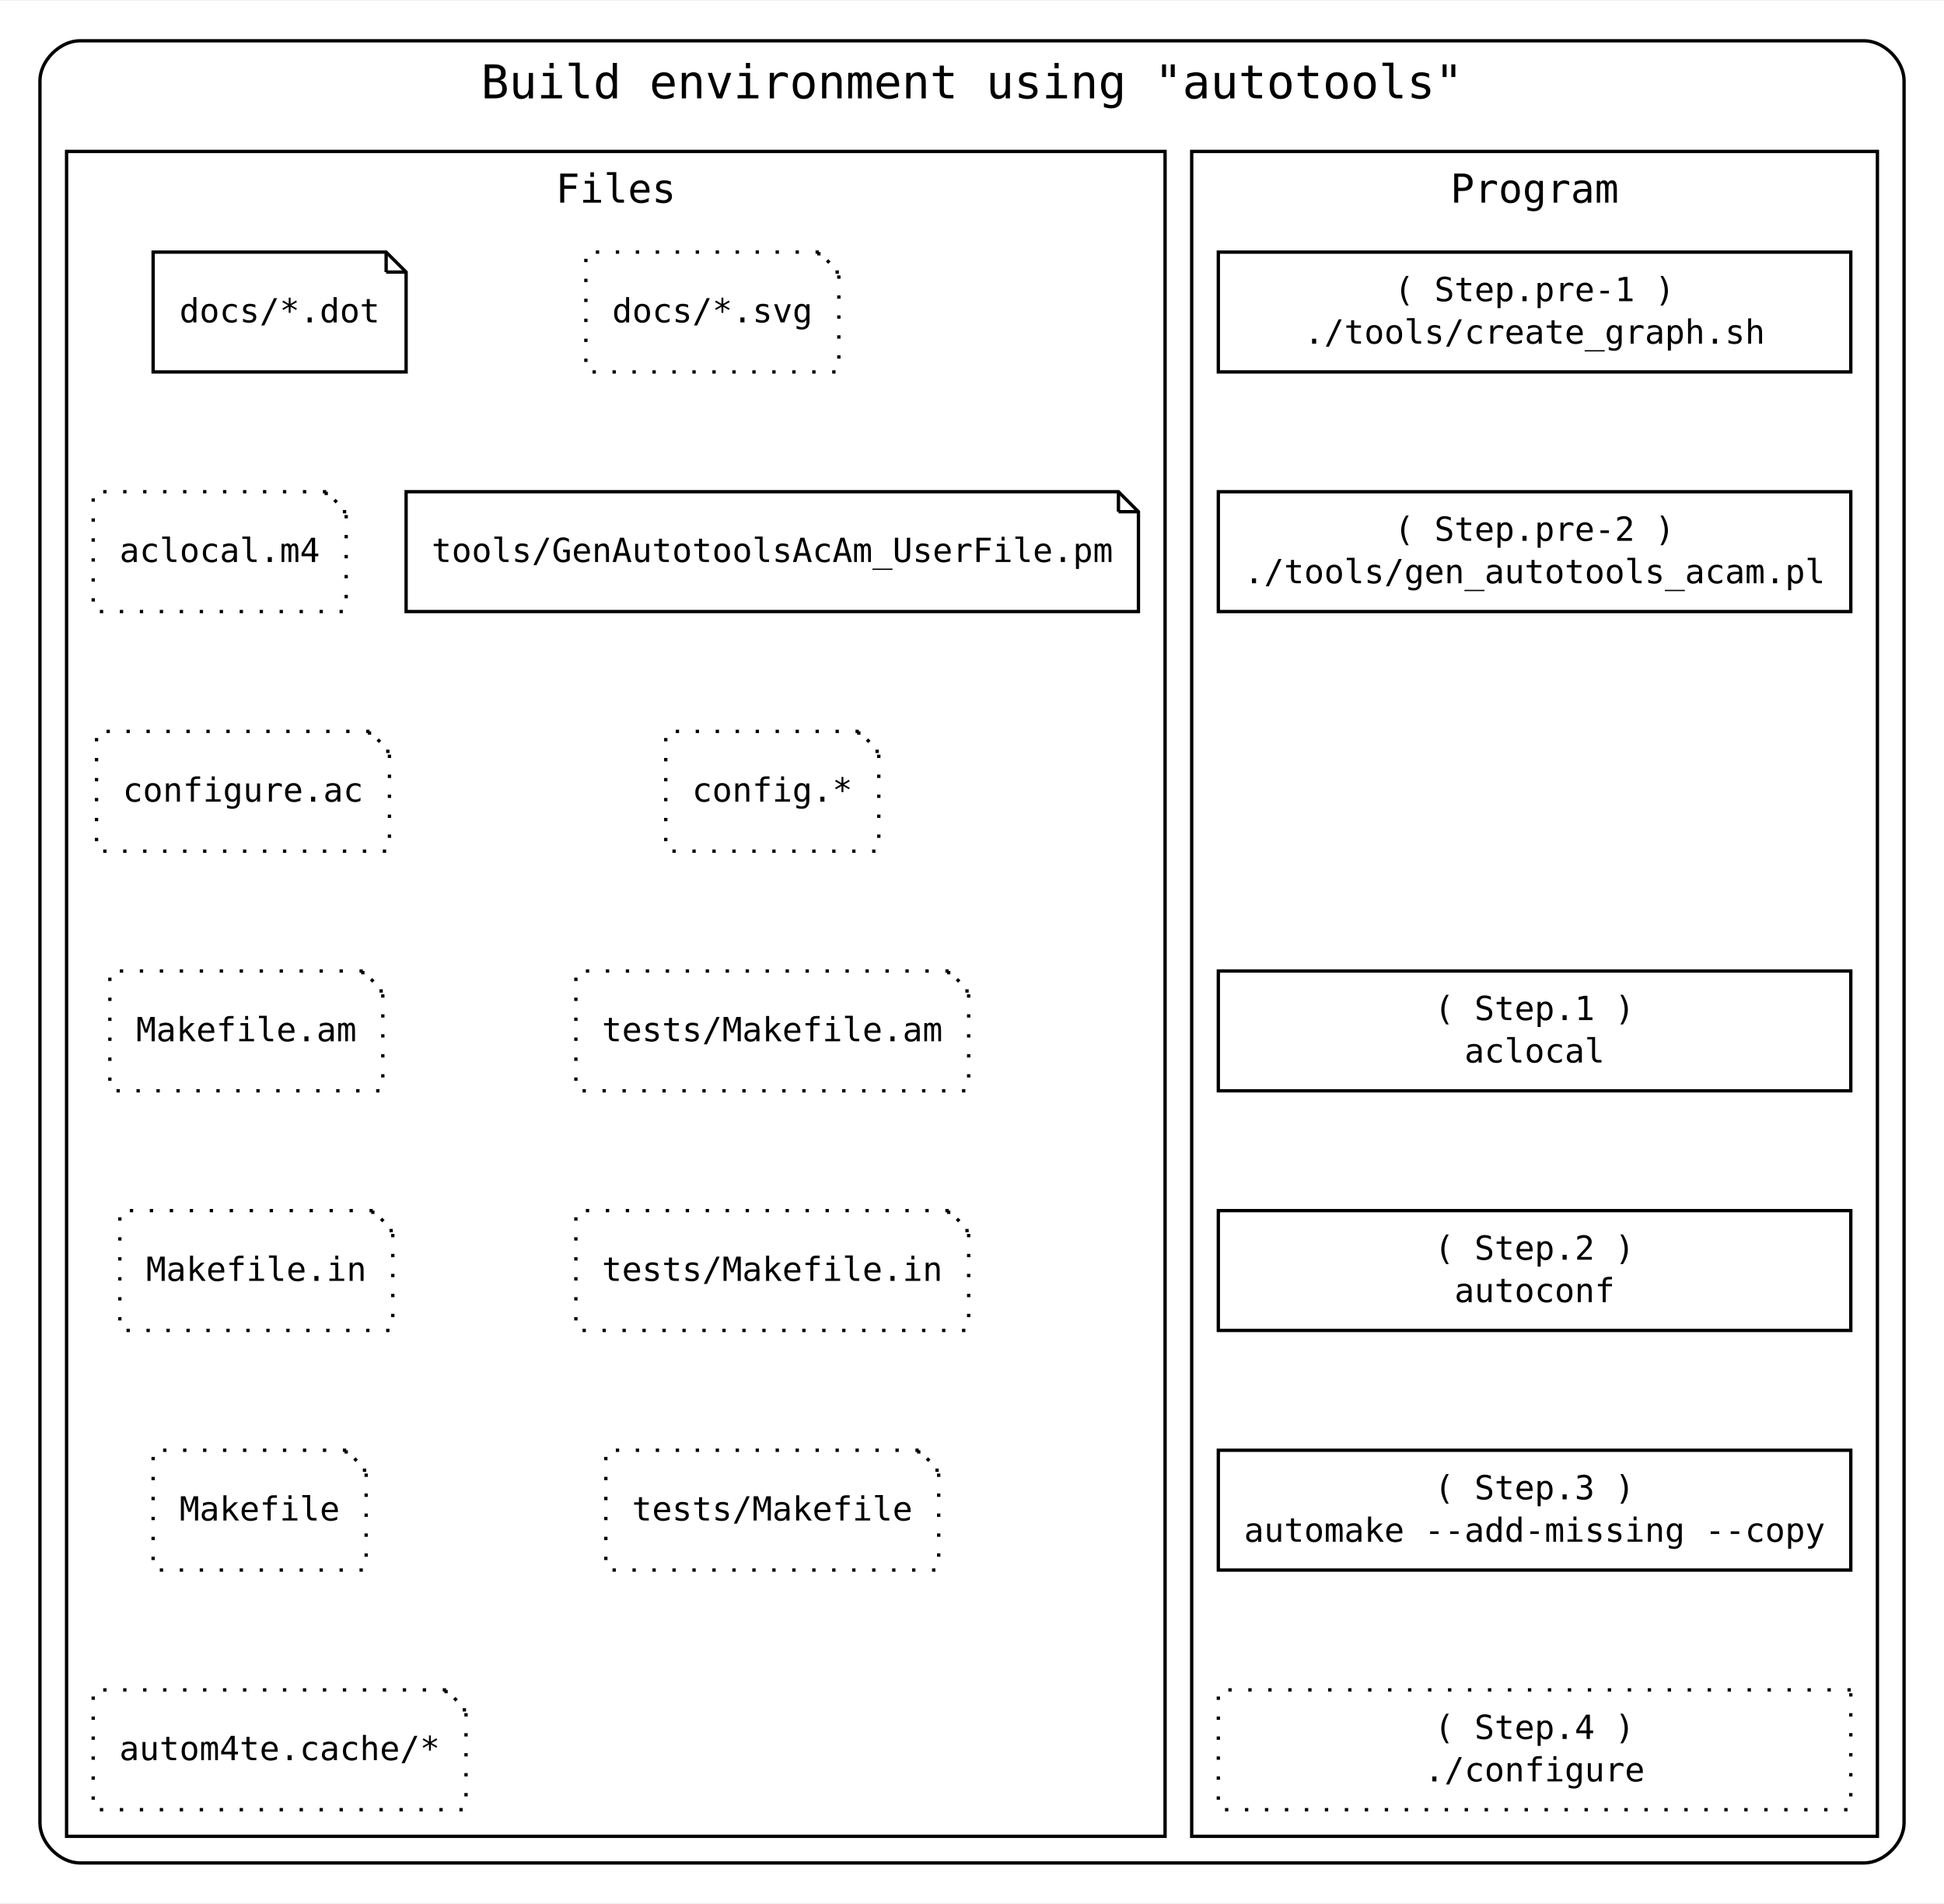
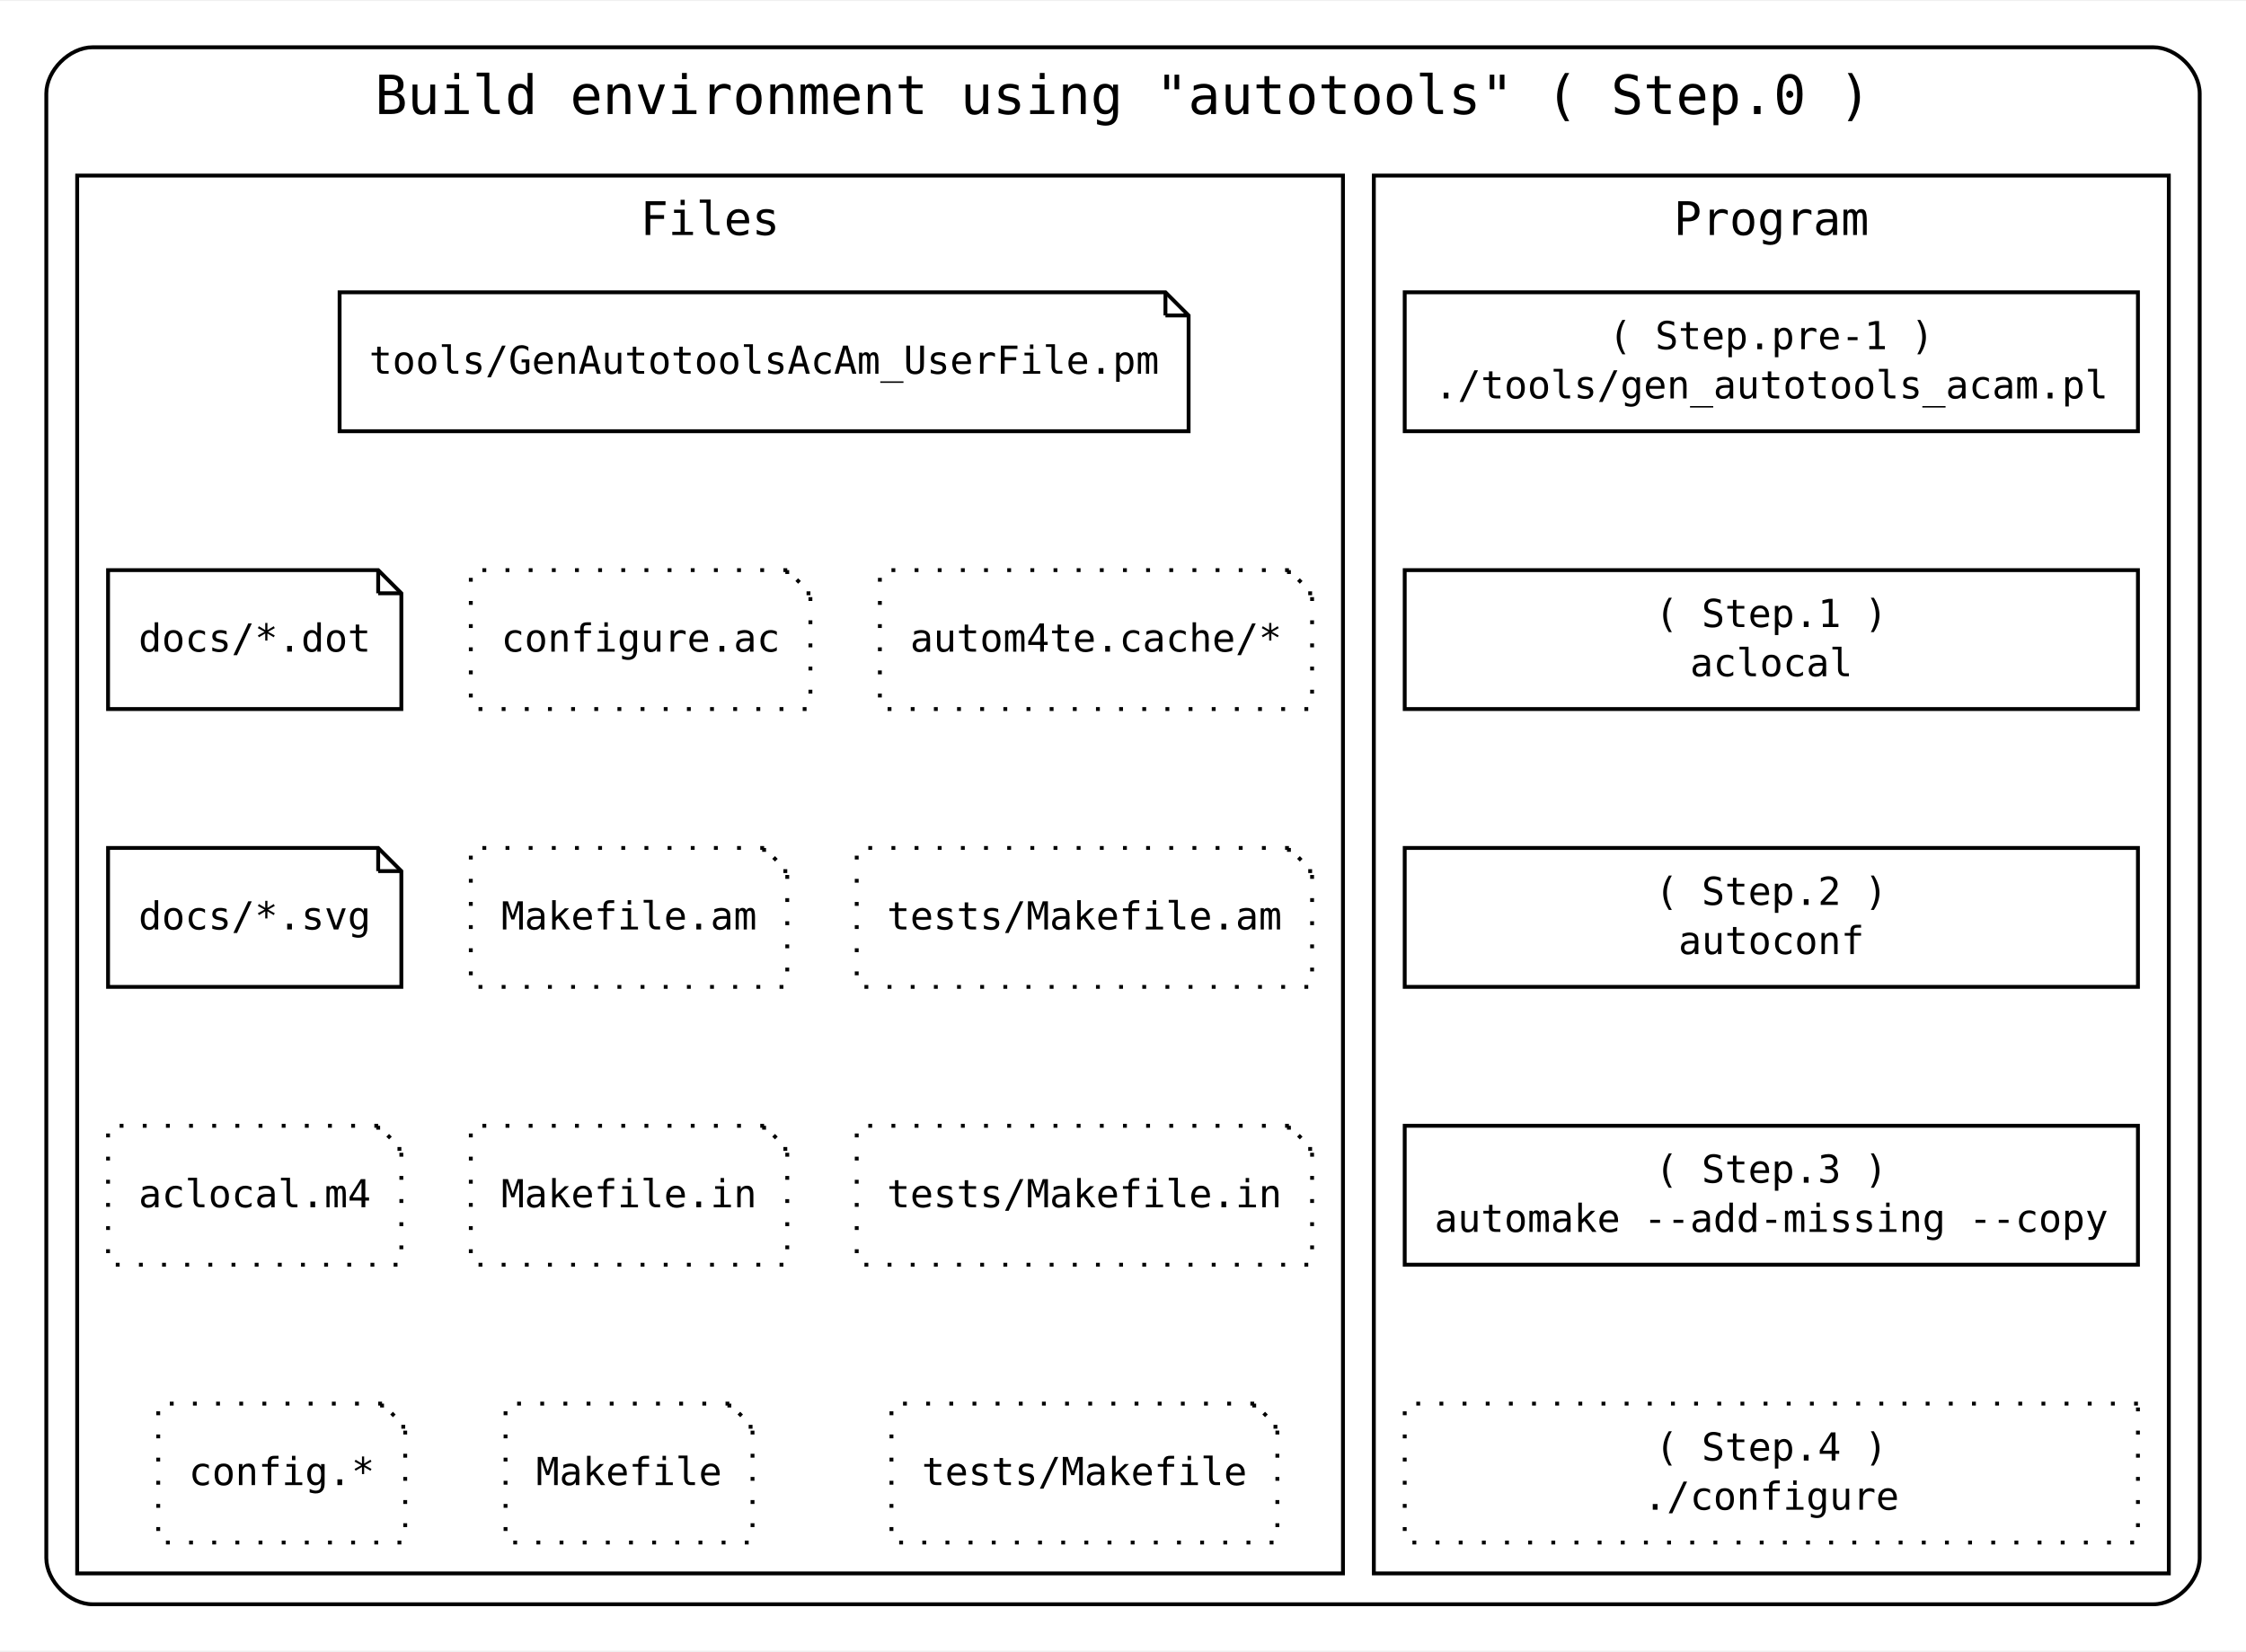
- <svg xmlns="http://www.w3.org/2000/svg" width="584pt" height="572pt" viewBox="0.00 0.00 584.00 571.50">
-   <g id="graph0" class="graph" transform="scale(1 1) rotate(0) translate(4 567.5)">
-     <polygon fill="white" stroke="none" points="-4,4 -4,-567.5 580,-567.5 580,4 -4,4" />
+ <svg xmlns="http://www.w3.org/2000/svg" width="582pt" height="428pt" viewBox="0.00 0.00 582.00 427.50">
+   <g id="graph0" class="graph" transform="scale(1 1) rotate(0) translate(4 423.5)">
+     <polygon fill="white" stroke="none" points="-4,4 -4,-423.5 578,-423.5 578,4 -4,4" />
    <g id="clust1" class="cluster">
-       <path fill="none" stroke="black" d="M20,-8C20,-8 556,-8 556,-8 562,-8 568,-14 568,-20 568,-20 568,-543.5 568,-543.5 568,-549.5 562,-555.5 556,-555.5 556,-555.5 20,-555.5 20,-555.5 14,-555.5 8,-549.5 8,-543.5 8,-543.5 8,-20 8,-20 8,-14 14,-8 20,-8" />
-       <text text-anchor="middle" x="288" y="-538.2" font-family="monospace" font-size="14.00">Build environment using "autotools"</text>
+       <path fill="none" stroke="black" d="M20,-8C20,-8 554,-8 554,-8 560,-8 566,-14 566,-20 566,-20 566,-399.5 566,-399.5 566,-405.5 560,-411.5 554,-411.5 554,-411.5 20,-411.5 20,-411.5 14,-411.5 8,-405.5 8,-399.5 8,-399.5 8,-20 8,-20 8,-14 14,-8 20,-8" />
+       <text text-anchor="middle" x="287" y="-394.2" font-family="monospace" font-size="14.00">Build environment using "autotools" ( Step.0 )</text>
    </g>
    <g id="clust2" class="cluster">
-       <polygon fill="none" stroke="black" points="354,-16 354,-522.25 560,-522.25 560,-16 354,-16" />
-       <text text-anchor="middle" x="457" y="-506.85" font-family="monospace" font-size="12.00">Program</text>
+       <polygon fill="none" stroke="black" points="352,-16 352,-378.25 558,-378.25 558,-16 352,-16" />
+       <text text-anchor="middle" x="455" y="-362.85" font-family="monospace" font-size="12.00">Program</text>
    </g>
    <g id="clust4" class="cluster">
-       <polygon fill="none" stroke="black" points="16,-16 16,-522.25 346,-522.25 346,-16 16,-16" />
-       <text text-anchor="middle" x="181" y="-506.85" font-family="monospace" font-size="12.00">Files</text>
+       <polygon fill="none" stroke="black" points="16,-16 16,-378.25 344,-378.25 344,-16 16,-16" />
+       <text text-anchor="middle" x="180" y="-362.85" font-family="monospace" font-size="12.00">Files</text>
    </g>
    <g id="node1" class="node">
-       <polygon fill="none" stroke="black" points="552,-492 362,-492 362,-456 552,-456 552,-492" />
-       <text text-anchor="middle" x="457" y="-477.25" font-family="monospace" font-size="10.00">( Step.pre-1 )</text>
-       <text text-anchor="middle" x="457" y="-464.5" font-family="monospace" font-size="10.00">./tools/create_graph.sh      </text>
+       <polygon fill="none" stroke="black" points="550,-348 360,-348 360,-312 550,-312 550,-348" />
+       <text text-anchor="middle" x="455" y="-333.25" font-family="monospace" font-size="10.00">( Step.pre-1 )</text>
+       <text text-anchor="middle" x="455" y="-320.5" font-family="monospace" font-size="10.00">./tools/gen_autotools_acam.pl</text>
    </g>
    <g id="node2" class="node">
-       <polygon fill="none" stroke="black" points="552,-420 362,-420 362,-384 552,-384 552,-420" />
-       <text text-anchor="middle" x="457" y="-405.25" font-family="monospace" font-size="10.00">( Step.pre-2 )</text>
-       <text text-anchor="middle" x="457" y="-392.5" font-family="monospace" font-size="10.00">./tools/gen_autotools_acam.pl</text>
+       <polygon fill="none" stroke="black" points="550,-276 360,-276 360,-240 550,-240 550,-276" />
+       <text text-anchor="middle" x="455" y="-261.25" font-family="monospace" font-size="10.00">( Step.1 )</text>
+       <text text-anchor="middle" x="455" y="-248.5" font-family="monospace" font-size="10.00">aclocal                      </text>
+     </g>
+     <g id="node3" class="node">
+       <polygon fill="none" stroke="black" points="550,-204 360,-204 360,-168 550,-168 550,-204" />
+       <text text-anchor="middle" x="455" y="-189.25" font-family="monospace" font-size="10.00">( Step.2 )</text>
+       <text text-anchor="middle" x="455" y="-176.5" font-family="monospace" font-size="10.00">autoconf                     </text>
    </g>
    <g id="node4" class="node">
-       <polygon fill="none" stroke="black" points="552,-276 362,-276 362,-240 552,-240 552,-276" />
-       <text text-anchor="middle" x="457" y="-261.25" font-family="monospace" font-size="10.00">( Step.1 )</text>
-       <text text-anchor="middle" x="457" y="-248.5" font-family="monospace" font-size="10.00">aclocal                      </text>
+       <polygon fill="none" stroke="black" points="550,-132 360,-132 360,-96 550,-96 550,-132" />
+       <text text-anchor="middle" x="455" y="-117.25" font-family="monospace" font-size="10.00">( Step.3 )</text>
+       <text text-anchor="middle" x="455" y="-104.5" font-family="monospace" font-size="10.00">automake --add-missing --copy</text>
    </g>
    <g id="node5" class="node">
-       <polygon fill="none" stroke="black" points="552,-204 362,-204 362,-168 552,-168 552,-204" />
-       <text text-anchor="middle" x="457" y="-189.25" font-family="monospace" font-size="10.00">( Step.2 )</text>
-       <text text-anchor="middle" x="457" y="-176.5" font-family="monospace" font-size="10.00">autoconf                     </text>
+       <polygon fill="none" stroke="black" stroke-dasharray="1,5" points="550,-60 360,-60 360,-24 550,-24 550,-60" />
+       <text text-anchor="middle" x="455" y="-45.25" font-family="monospace" font-size="10.00">( Step.4 )</text>
+       <text text-anchor="middle" x="455" y="-32.5" font-family="monospace" font-size="10.00">./configure                  </text>
    </g>
    <g id="node6" class="node">
-       <polygon fill="none" stroke="black" points="552,-132 362,-132 362,-96 552,-96 552,-132" />
-       <text text-anchor="middle" x="457" y="-117.25" font-family="monospace" font-size="10.00">( Step.3 )</text>
-       <text text-anchor="middle" x="457" y="-104.5" font-family="monospace" font-size="10.00">automake --add-missing --copy</text>
+       <polygon fill="none" stroke="black" points="298,-348 84,-348 84,-312 304,-312 304,-342 298,-348" />
+       <polyline fill="none" stroke="black" points="298,-348 298,-342" />
+       <polyline fill="none" stroke="black" points="304,-342 298,-342" />
+       <text text-anchor="middle" x="194" y="-326.88" font-family="monospace" font-size="10.00">tools/GenAutotoolsAcAm_UserFile.pm</text>
    </g>
    <g id="node7" class="node">
-       <polygon fill="none" stroke="black" stroke-dasharray="1,5" points="552,-60 362,-60 362,-24 552,-24 552,-60" />
-       <text text-anchor="middle" x="457" y="-45.25" font-family="monospace" font-size="10.00">( Step.4 )</text>
-       <text text-anchor="middle" x="457" y="-32.5" font-family="monospace" font-size="10.00">./configure                  </text>
+       <polygon fill="none" stroke="black" points="94,-276 24,-276 24,-240 100,-240 100,-270 94,-276" />
+       <polyline fill="none" stroke="black" points="94,-276 94,-270" />
+       <polyline fill="none" stroke="black" points="100,-270 94,-270" />
+       <text text-anchor="middle" x="62" y="-254.88" font-family="monospace" font-size="10.00">docs/*.dot</text>
+     </g>
+     <g id="node11" class="node">
+       <polygon fill="none" stroke="black" stroke-dasharray="1,5" points="200,-276 118,-276 118,-240 206,-240 206,-270 200,-276" />
+       <polyline fill="none" stroke="black" stroke-dasharray="1,5" points="200,-276 200,-270" />
+       <polyline fill="none" stroke="black" stroke-dasharray="1,5" points="206,-270 200,-270" />
+       <text text-anchor="middle" x="162" y="-254.88" font-family="monospace" font-size="10.00">configure.ac</text>
+     </g>
+     <g id="node15" class="node">
+       <polygon fill="none" stroke="black" stroke-dasharray="1,5" points="330,-276 224,-276 224,-240 336,-240 336,-270 330,-276" />
+       <polyline fill="none" stroke="black" stroke-dasharray="1,5" points="330,-276 330,-270" />
+       <polyline fill="none" stroke="black" stroke-dasharray="1,5" points="336,-270 330,-270" />
+       <text text-anchor="middle" x="280" y="-254.88" font-family="monospace" font-size="10.00">autom4te.cache/*</text>
    </g>
    <g id="node8" class="node">
-       <polygon fill="none" stroke="black" points="112,-492 42,-492 42,-456 118,-456 118,-486 112,-492" />
-       <polyline fill="none" stroke="black" points="112,-492 112,-486" />
-       <polyline fill="none" stroke="black" points="118,-486 112,-486" />
-       <text text-anchor="middle" x="80" y="-470.88" font-family="monospace" font-size="10.00">docs/*.dot</text>
+       <polygon fill="none" stroke="black" points="94,-204 24,-204 24,-168 100,-168 100,-198 94,-204" />
+       <polyline fill="none" stroke="black" points="94,-204 94,-198" />
+       <polyline fill="none" stroke="black" points="100,-198 94,-198" />
+       <text text-anchor="middle" x="62" y="-182.88" font-family="monospace" font-size="10.00">docs/*.svg</text>
    </g>
    <g id="node9" class="node">
-       <polygon fill="none" stroke="black" stroke-dasharray="1,5" points="94,-420 24,-420 24,-384 100,-384 100,-414 94,-420" />
-       <polyline fill="none" stroke="black" stroke-dasharray="1,5" points="94,-420 94,-414" />
-       <polyline fill="none" stroke="black" stroke-dasharray="1,5" points="100,-414 94,-414" />
-       <text text-anchor="middle" x="62" y="-398.88" font-family="monospace" font-size="10.00">aclocal.m4</text>
+       <polygon fill="none" stroke="black" stroke-dasharray="1,5" points="94,-132 24,-132 24,-96 100,-96 100,-126 94,-132" />
+       <polyline fill="none" stroke="black" stroke-dasharray="1,5" points="94,-132 94,-126" />
+       <polyline fill="none" stroke="black" stroke-dasharray="1,5" points="100,-126 94,-126" />
+       <text text-anchor="middle" x="62" y="-110.88" font-family="monospace" font-size="10.00">aclocal.m4</text>
    </g>
-     <g id="node15" class="node">
-       <polygon fill="none" stroke="black" stroke-dasharray="1,5" points="242,-492 172,-492 172,-456 248,-456 248,-486 242,-492" />
-       <polyline fill="none" stroke="black" stroke-dasharray="1,5" points="242,-492 242,-486" />
-       <polyline fill="none" stroke="black" stroke-dasharray="1,5" points="248,-486 242,-486" />
-       <text text-anchor="middle" x="210" y="-470.88" font-family="monospace" font-size="10.00">docs/*.svg</text>
+     <g id="node12" class="node">
+       <polygon fill="none" stroke="black" stroke-dasharray="1,5" points="194,-204 118,-204 118,-168 200,-168 200,-198 194,-204" />
+       <polyline fill="none" stroke="black" stroke-dasharray="1,5" points="194,-204 194,-198" />
+       <polyline fill="none" stroke="black" stroke-dasharray="1,5" points="200,-198 194,-198" />
+       <text text-anchor="middle" x="159" y="-182.88" font-family="monospace" font-size="10.00">Makefile.am</text>
    </g>
    <g id="node10" class="node">
-       <polygon fill="none" stroke="black" stroke-dasharray="1,5" points="107,-348 25,-348 25,-312 113,-312 113,-342 107,-348" />
-       <polyline fill="none" stroke="black" stroke-dasharray="1,5" points="107,-348 107,-342" />
-       <polyline fill="none" stroke="black" stroke-dasharray="1,5" points="113,-342 107,-342" />
-       <text text-anchor="middle" x="69" y="-326.88" font-family="monospace" font-size="10.00">configure.ac</text>
-     </g>
-     <g id="node11" class="node">
-       <polygon fill="none" stroke="black" stroke-dasharray="1,5" points="105,-276 29,-276 29,-240 111,-240 111,-270 105,-276" />
-       <polyline fill="none" stroke="black" stroke-dasharray="1,5" points="105,-276 105,-270" />
-       <polyline fill="none" stroke="black" stroke-dasharray="1,5" points="111,-270 105,-270" />
-       <text text-anchor="middle" x="70" y="-254.88" font-family="monospace" font-size="10.00">Makefile.am</text>
-     </g>
-     <g id="node12" class="node">
-       <polygon fill="none" stroke="black" stroke-dasharray="1,5" points="108,-204 32,-204 32,-168 114,-168 114,-198 108,-204" />
-       <polyline fill="none" stroke="black" stroke-dasharray="1,5" points="108,-204 108,-198" />
-       <polyline fill="none" stroke="black" stroke-dasharray="1,5" points="114,-198 108,-198" />
-       <text text-anchor="middle" x="73" y="-182.88" font-family="monospace" font-size="10.00">Makefile.in</text>
+       <polygon fill="none" stroke="black" stroke-dasharray="1,5" points="95,-60 37,-60 37,-24 101,-24 101,-54 95,-60" />
+       <polyline fill="none" stroke="black" stroke-dasharray="1,5" points="95,-60 95,-54" />
+       <polyline fill="none" stroke="black" stroke-dasharray="1,5" points="101,-54 95,-54" />
+       <text text-anchor="middle" x="69" y="-38.88" font-family="monospace" font-size="10.00">config.*</text>
    </g>
    <g id="node13" class="node">
-       <polygon fill="none" stroke="black" stroke-dasharray="1,5" points="100,-132 42,-132 42,-96 106,-96 106,-126 100,-132" />
-       <polyline fill="none" stroke="black" stroke-dasharray="1,5" points="100,-132 100,-126" />
-       <polyline fill="none" stroke="black" stroke-dasharray="1,5" points="106,-126 100,-126" />
-       <text text-anchor="middle" x="74" y="-110.88" font-family="monospace" font-size="10.00">Makefile</text>
+       <polygon fill="none" stroke="black" stroke-dasharray="1,5" points="194,-132 118,-132 118,-96 200,-96 200,-126 194,-132" />
+       <polyline fill="none" stroke="black" stroke-dasharray="1,5" points="194,-132 194,-126" />
+       <polyline fill="none" stroke="black" stroke-dasharray="1,5" points="200,-126 194,-126" />
+       <text text-anchor="middle" x="159" y="-110.88" font-family="monospace" font-size="10.00">Makefile.in</text>
    </g>
    <g id="node14" class="node">
-       <polygon fill="none" stroke="black" stroke-dasharray="1,5" points="130,-60 24,-60 24,-24 136,-24 136,-54 130,-60" />
-       <polyline fill="none" stroke="black" stroke-dasharray="1,5" points="130,-60 130,-54" />
-       <polyline fill="none" stroke="black" stroke-dasharray="1,5" points="136,-54 130,-54" />
-       <text text-anchor="middle" x="80" y="-38.88" font-family="monospace" font-size="10.00">autom4te.cache/*</text>
+       <polygon fill="none" stroke="black" stroke-dasharray="1,5" points="185,-60 127,-60 127,-24 191,-24 191,-54 185,-60" />
+       <polyline fill="none" stroke="black" stroke-dasharray="1,5" points="185,-60 185,-54" />
+       <polyline fill="none" stroke="black" stroke-dasharray="1,5" points="191,-54 185,-54" />
+       <text text-anchor="middle" x="159" y="-38.88" font-family="monospace" font-size="10.00">Makefile</text>
    </g>
    <g id="node16" class="node">
-       <polygon fill="none" stroke="black" points="332,-420 118,-420 118,-384 338,-384 338,-414 332,-420" />
-       <polyline fill="none" stroke="black" points="332,-420 332,-414" />
-       <polyline fill="none" stroke="black" points="338,-414 332,-414" />
-       <text text-anchor="middle" x="228" y="-398.88" font-family="monospace" font-size="10.00">tools/GenAutotoolsAcAm_UserFile.pm</text>
+       <polygon fill="none" stroke="black" stroke-dasharray="1,5" points="330,-204 218,-204 218,-168 336,-168 336,-198 330,-204" />
+       <polyline fill="none" stroke="black" stroke-dasharray="1,5" points="330,-204 330,-198" />
+       <polyline fill="none" stroke="black" stroke-dasharray="1,5" points="336,-198 330,-198" />
+       <text text-anchor="middle" x="277" y="-182.88" font-family="monospace" font-size="10.00">tests/Makefile.am</text>
    </g>
    <g id="node17" class="node">
-       <polygon fill="none" stroke="black" stroke-dasharray="1,5" points="254,-348 196,-348 196,-312 260,-312 260,-342 254,-348" />
-       <polyline fill="none" stroke="black" stroke-dasharray="1,5" points="254,-348 254,-342" />
-       <polyline fill="none" stroke="black" stroke-dasharray="1,5" points="260,-342 254,-342" />
-       <text text-anchor="middle" x="228" y="-326.88" font-family="monospace" font-size="10.00">config.*</text>
+       <polygon fill="none" stroke="black" stroke-dasharray="1,5" points="330,-132 218,-132 218,-96 336,-96 336,-126 330,-132" />
+       <polyline fill="none" stroke="black" stroke-dasharray="1,5" points="330,-132 330,-126" />
+       <polyline fill="none" stroke="black" stroke-dasharray="1,5" points="336,-126 330,-126" />
+       <text text-anchor="middle" x="277" y="-110.88" font-family="monospace" font-size="10.00">tests/Makefile.in</text>
    </g>
    <g id="node18" class="node">
-       <polygon fill="none" stroke="black" stroke-dasharray="1,5" points="281,-276 169,-276 169,-240 287,-240 287,-270 281,-276" />
-       <polyline fill="none" stroke="black" stroke-dasharray="1,5" points="281,-276 281,-270" />
-       <polyline fill="none" stroke="black" stroke-dasharray="1,5" points="287,-270 281,-270" />
-       <text text-anchor="middle" x="228" y="-254.88" font-family="monospace" font-size="10.00">tests/Makefile.am</text>
-     </g>
-     <g id="node19" class="node">
-       <polygon fill="none" stroke="black" stroke-dasharray="1,5" points="281,-204 169,-204 169,-168 287,-168 287,-198 281,-204" />
-       <polyline fill="none" stroke="black" stroke-dasharray="1,5" points="281,-204 281,-198" />
-       <polyline fill="none" stroke="black" stroke-dasharray="1,5" points="287,-198 281,-198" />
-       <text text-anchor="middle" x="228" y="-182.88" font-family="monospace" font-size="10.00">tests/Makefile.in</text>
-     </g>
-     <g id="node20" class="node">
-       <polygon fill="none" stroke="black" stroke-dasharray="1,5" points="272,-132 178,-132 178,-96 278,-96 278,-126 272,-132" />
-       <polyline fill="none" stroke="black" stroke-dasharray="1,5" points="272,-132 272,-126" />
-       <polyline fill="none" stroke="black" stroke-dasharray="1,5" points="278,-126 272,-126" />
-       <text text-anchor="middle" x="228" y="-110.88" font-family="monospace" font-size="10.00">tests/Makefile</text>
+       <polygon fill="none" stroke="black" stroke-dasharray="1,5" points="321,-60 227,-60 227,-24 327,-24 327,-54 321,-60" />
+       <polyline fill="none" stroke="black" stroke-dasharray="1,5" points="321,-60 321,-54" />
+       <polyline fill="none" stroke="black" stroke-dasharray="1,5" points="327,-54 321,-54" />
+       <text text-anchor="middle" x="277" y="-38.88" font-family="monospace" font-size="10.00">tests/Makefile</text>
    </g>
  </g>
</svg>
